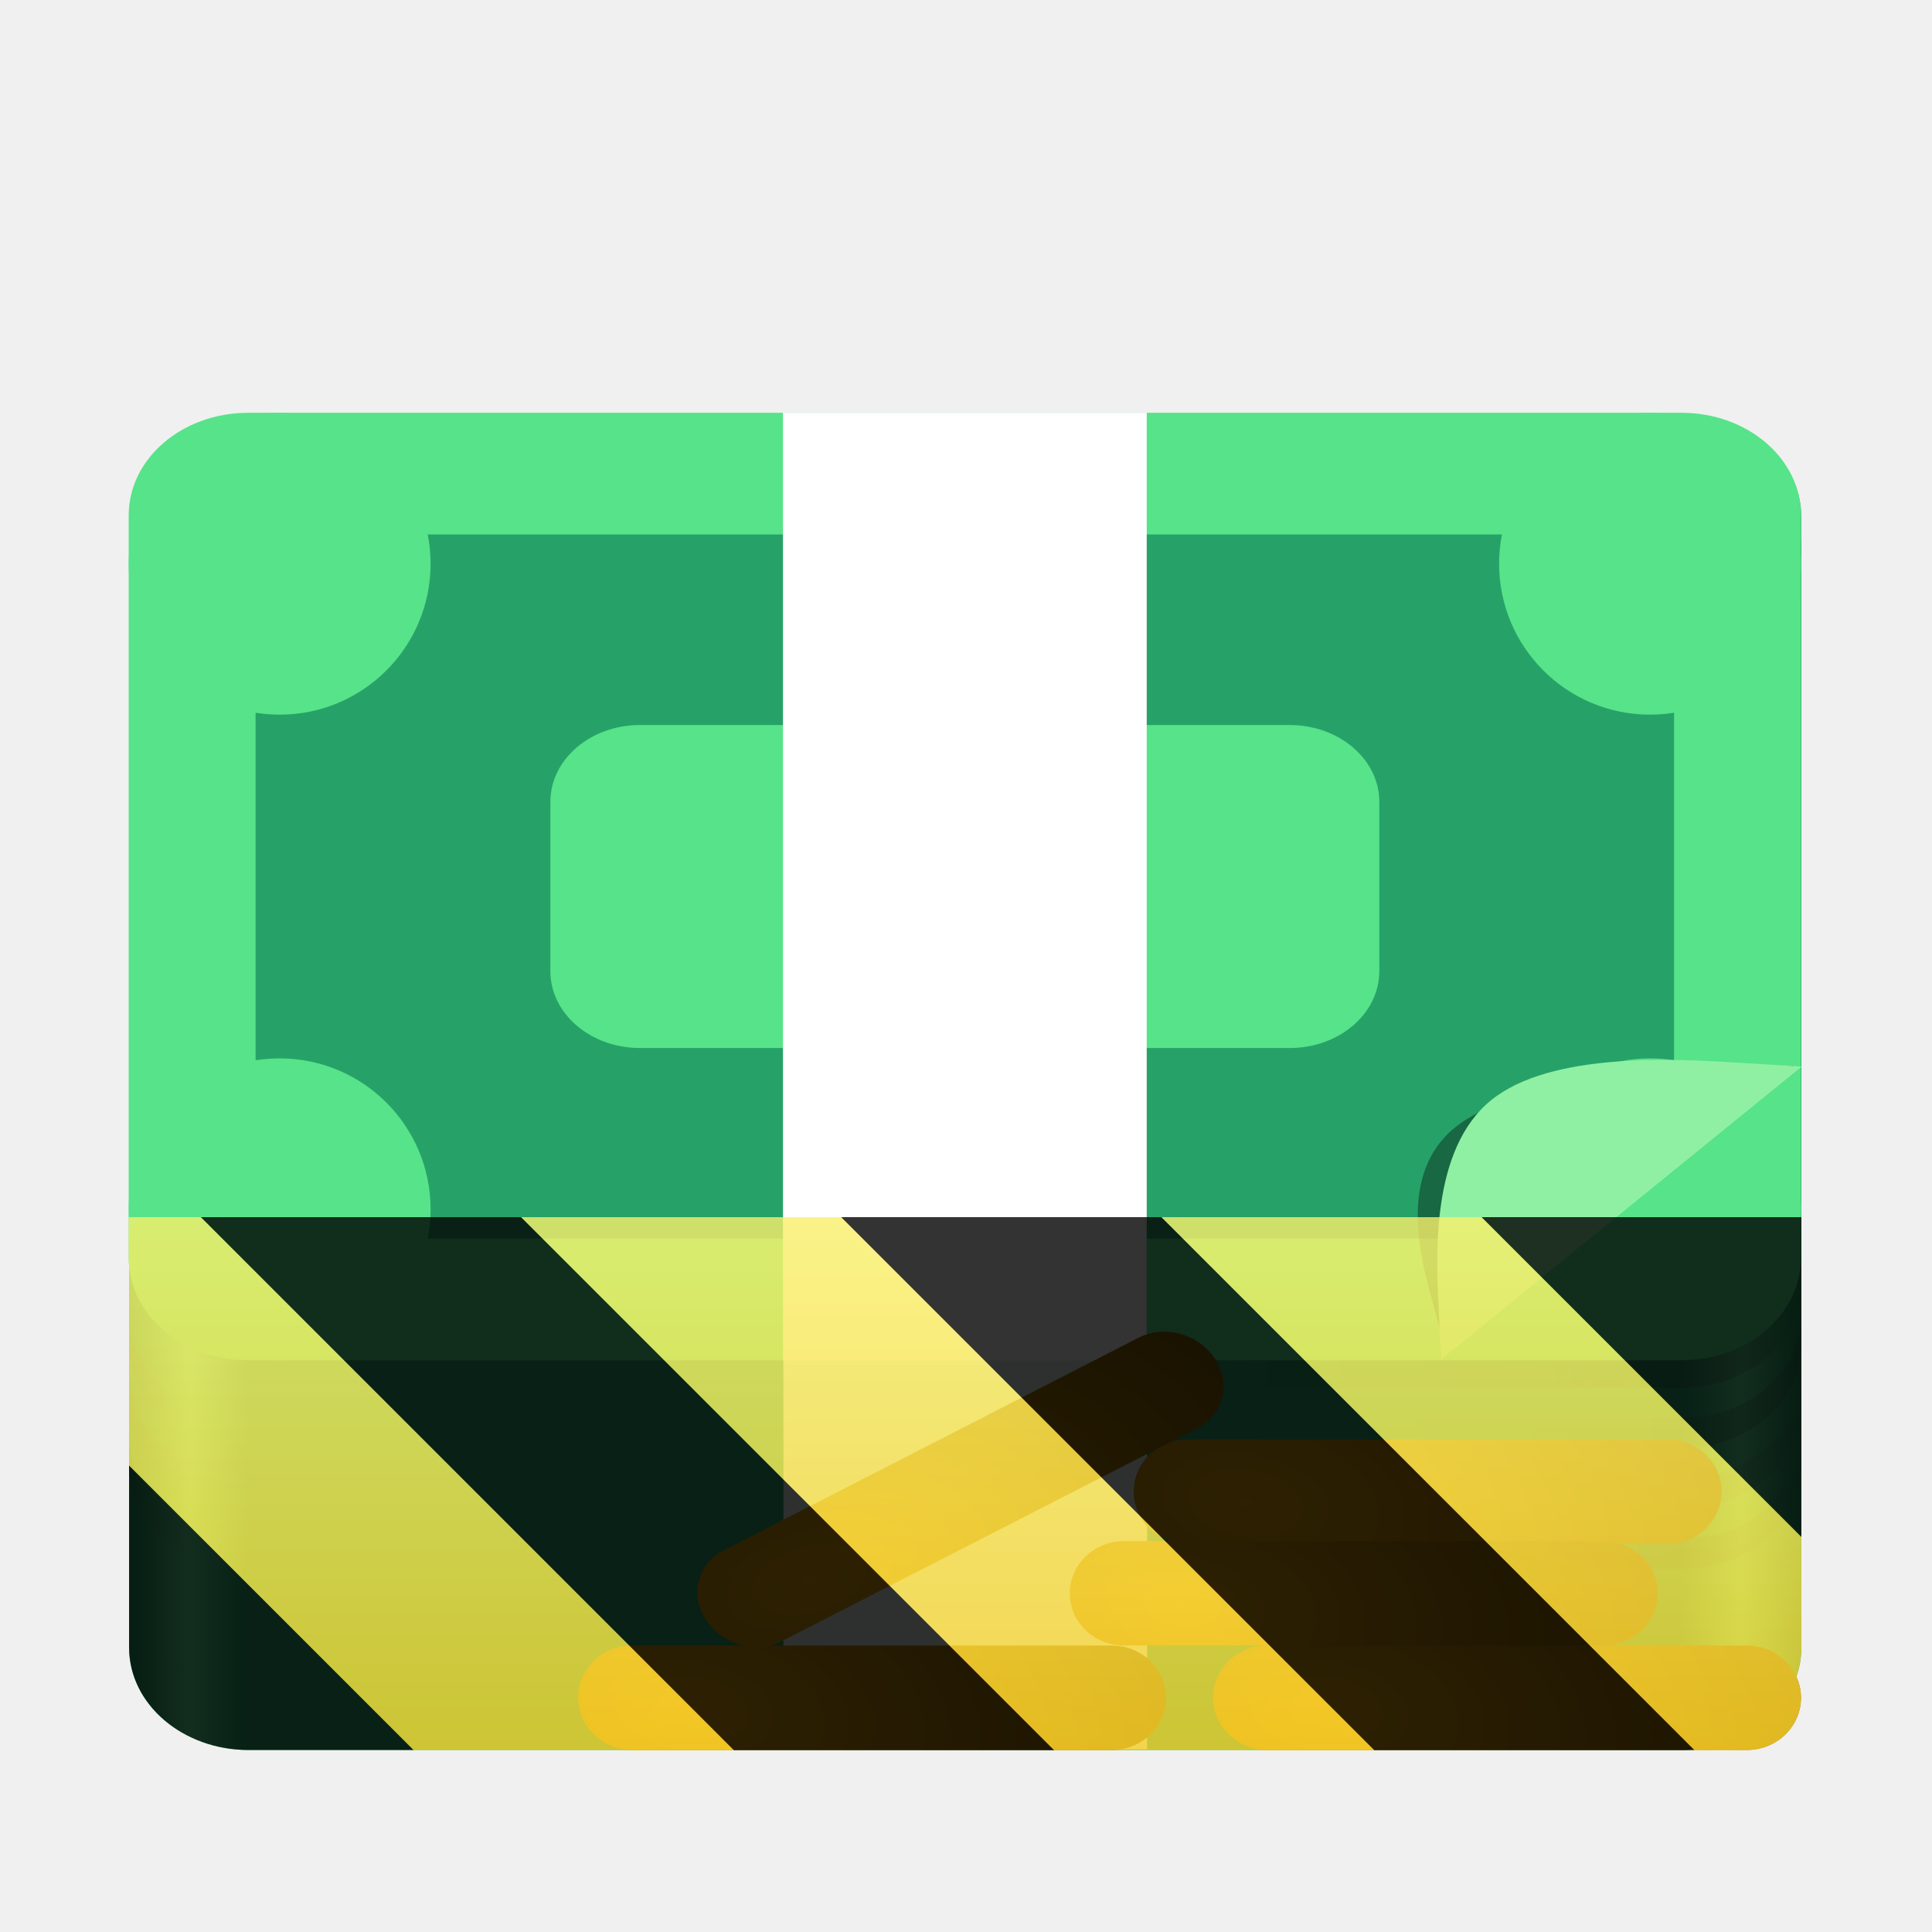
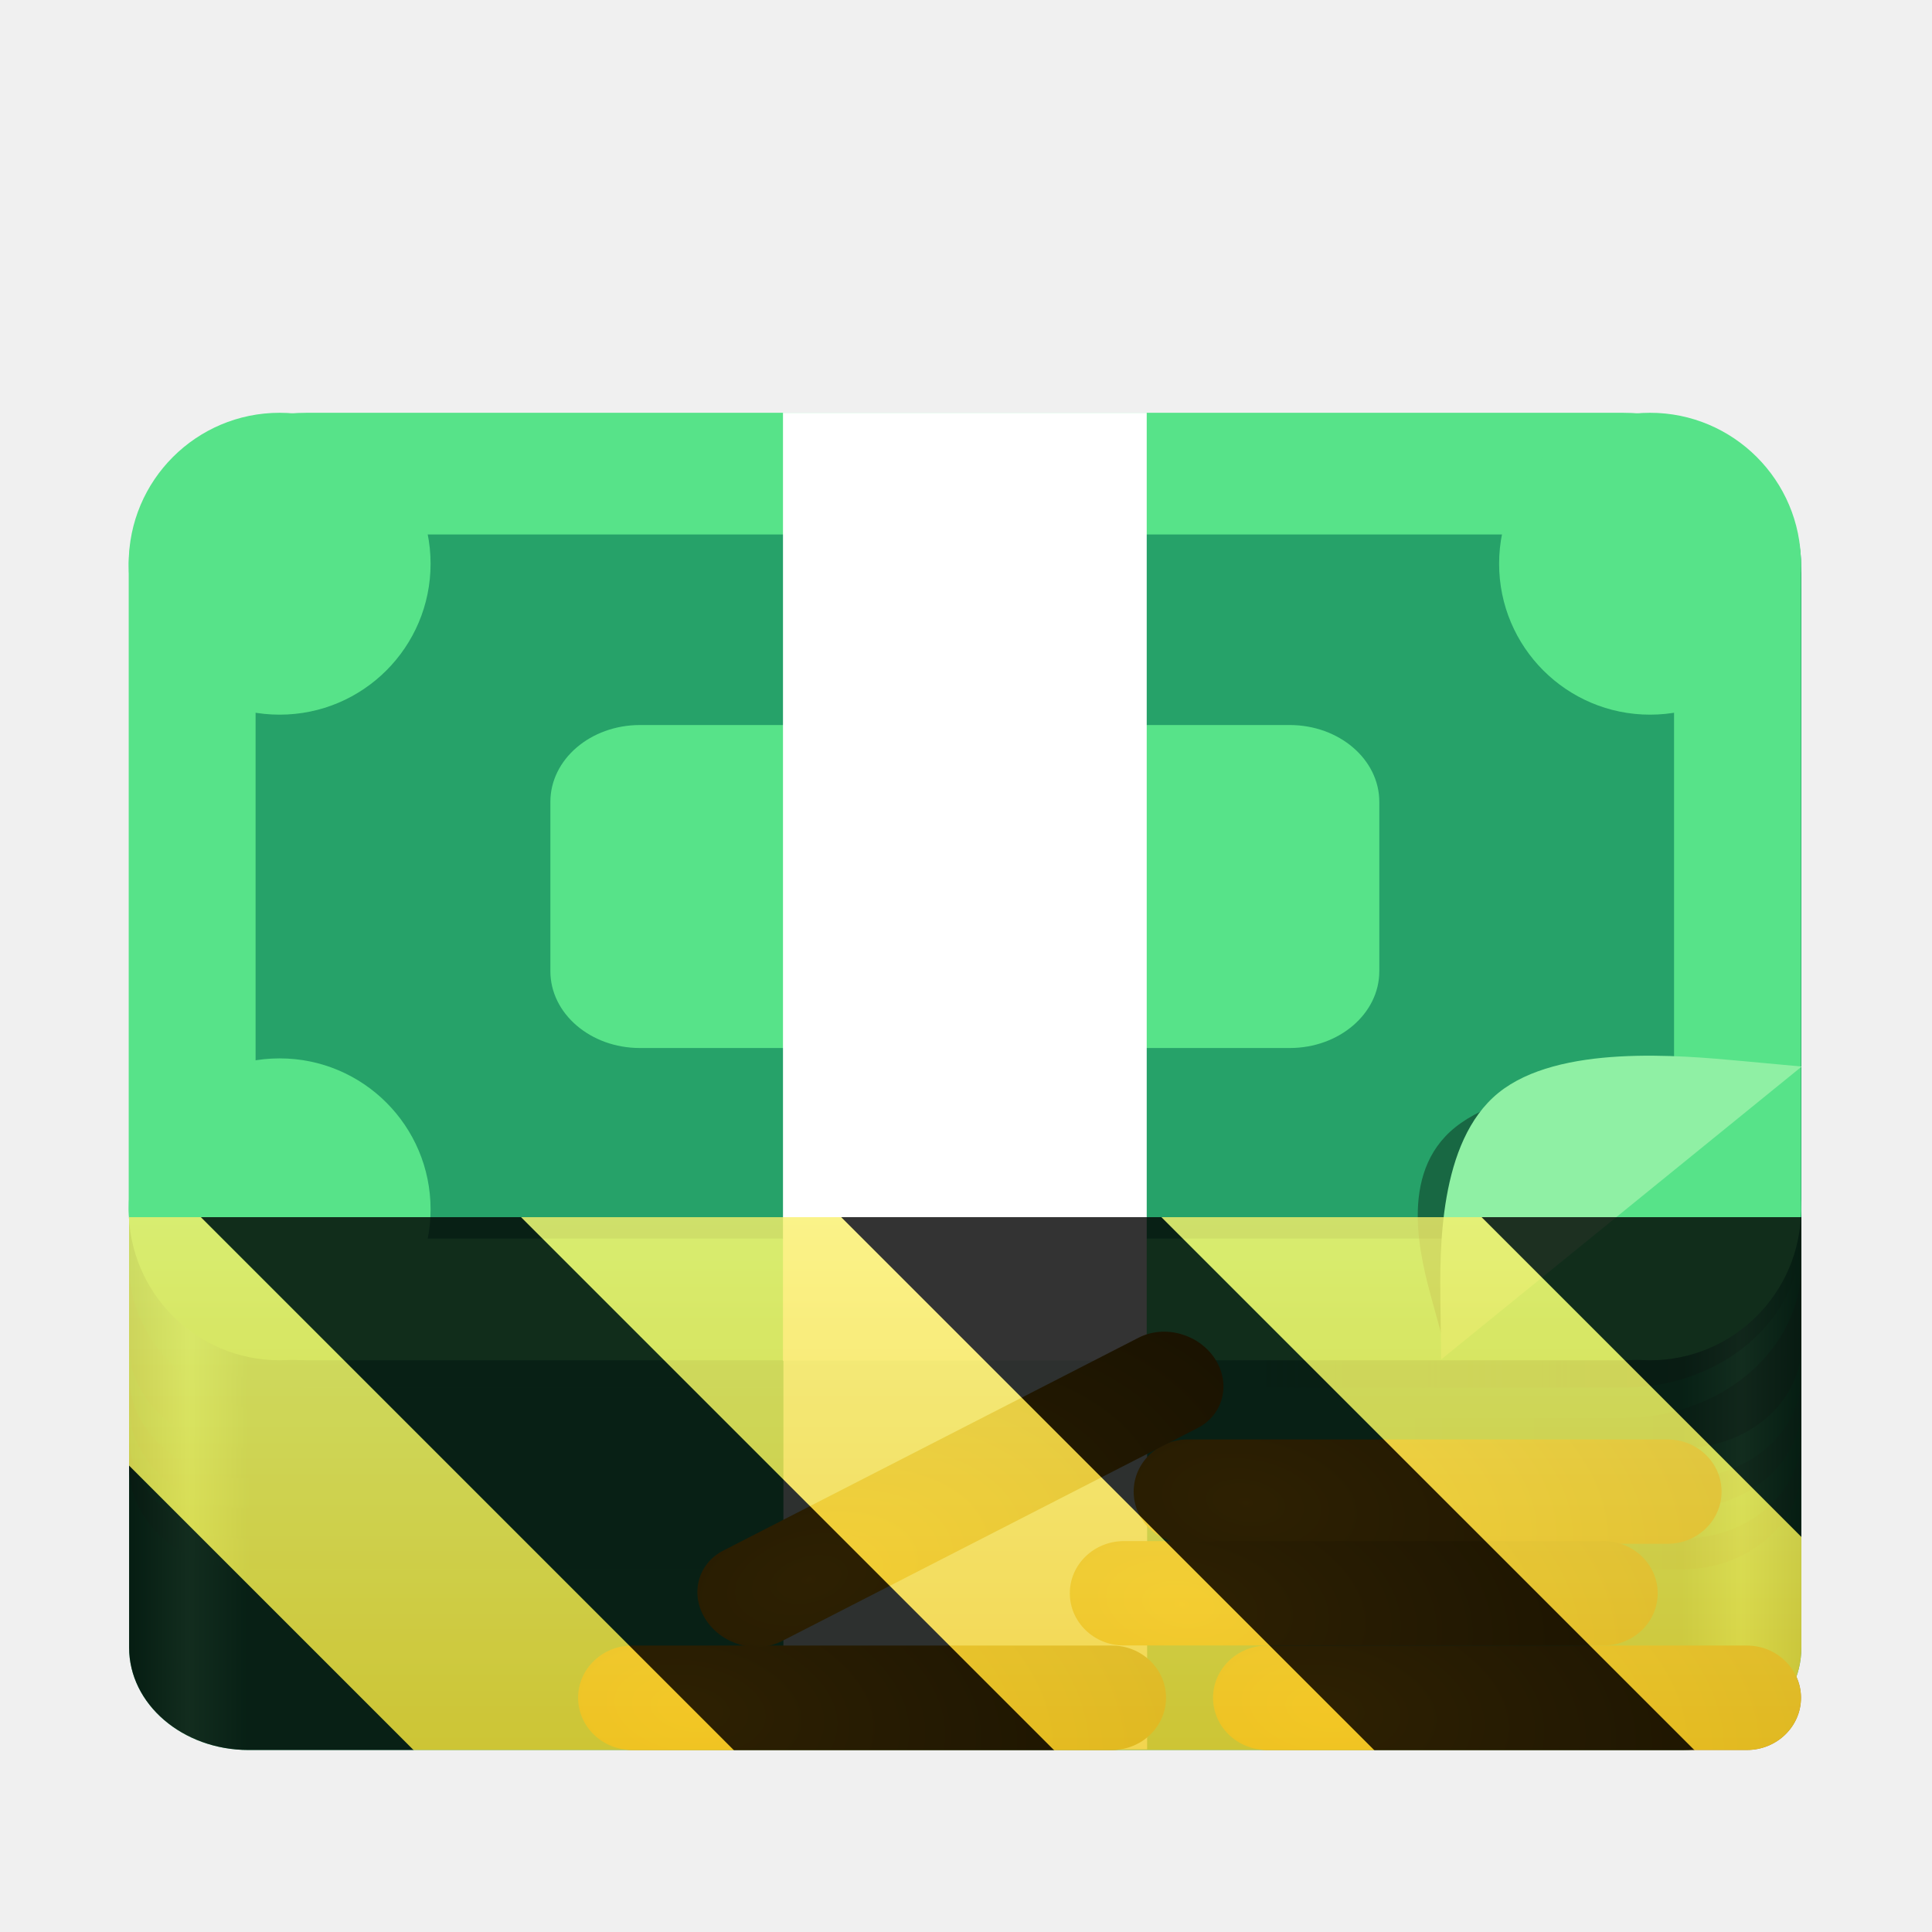
<svg xmlns="http://www.w3.org/2000/svg" xmlns:xlink="http://www.w3.org/1999/xlink" height="128px" viewBox="0 0 128 128" width="128px">
  <filter id="a" height="100%" width="100%" x="0%" y="0%">
    <feColorMatrix color-interpolation-filters="sRGB" values="0 0 0 0 1 0 0 0 0 1 0 0 0 0 1 0 0 0 1 0" />
  </filter>
  <linearGradient id="b" gradientUnits="userSpaceOnUse">
    <stop offset="0" stop-color="#1a915a" />
    <stop offset="0.036" stop-color="#5cdf97" />
    <stop offset="0.07" stop-color="#26a269" />
    <stop offset="0.929" stop-color="#26a269" />
    <stop offset="0.964" stop-color="#5cdf97" />
    <stop offset="1" stop-color="#1a915a" />
  </linearGradient>
  <linearGradient id="c" gradientTransform="matrix(0.247304 0 0 0.212061 -13.35709 211.239)" x1="88.596" x2="536.596" xlink:href="#b" y1="-449.394" y2="-449.394" />
-   <linearGradient id="d" gradientTransform="matrix(0.247304 0 0 0.212061 -13.35715 199.2445)" gradientUnits="userSpaceOnUse" x1="88.596" x2="536.596" y1="-449.394" y2="-449.394">
+   <linearGradient id="d" gradientTransform="matrix(0.247304 0 0 0.21217 -13.35715 199.3266)" gradientUnits="userSpaceOnUse" x1="88.596" x2="536.596" y1="-449.394" y2="-449.394">
    <stop offset="0" stop-color="#257f55" stop-opacity="0.82" />
    <stop offset="0.036" stop-color="#5cdf97" stop-opacity="0.82" />
    <stop offset="0.072" stop-color="#26a269" stop-opacity="0.82" />
    <stop offset="0.876" stop-color="#26a269" stop-opacity="0.82" />
    <stop offset="0.929" stop-color="#2a8b5f" stop-opacity="0.82" />
    <stop offset="0.964" stop-color="#59cb8c" stop-opacity="0.82" />
    <stop offset="1" stop-color="#258a5b" stop-opacity="0.82" />
  </linearGradient>
  <linearGradient id="e" gradientTransform="matrix(0.247304 0 0 0.212061 -13.35616 197.2418)" x1="88.596" x2="536.596" xlink:href="#b" y1="-449.394" y2="-449.394" />
  <linearGradient id="f" gradientTransform="matrix(0.247304 0 0 0.212061 -13.35712 195.2435)" gradientUnits="userSpaceOnUse" x1="88.596" x2="536.596" y1="-449.394" y2="-449.394">
    <stop offset="0" stop-color="#257f55" stop-opacity="0.82" />
    <stop offset="0.036" stop-color="#5cdf97" stop-opacity="0.82" />
    <stop offset="0.072" stop-color="#26a269" stop-opacity="0.82" />
    <stop offset="0.783" stop-color="#26a269" stop-opacity="0.82" />
    <stop offset="0.929" stop-color="#2a8b5f" stop-opacity="0.82" />
    <stop offset="0.964" stop-color="#59cb8c" stop-opacity="0.82" />
    <stop offset="1" stop-color="#258a5b" stop-opacity="0.82" />
  </linearGradient>
  <linearGradient id="g" gradientTransform="matrix(0.247304 0 0 0.212061 -13.35649 193.2403)" x1="88.596" x2="536.596" xlink:href="#b" y1="-449.394" y2="-449.394" />
  <linearGradient id="h" gradientTransform="matrix(0.247304 0 0 0.212061 -13.35682 191.2415)" gradientUnits="userSpaceOnUse" x1="88.596" x2="536.596" y1="-449.394" y2="-449.394">
    <stop offset="0" stop-color="#257f55" stop-opacity="0.82" />
    <stop offset="0.036" stop-color="#5cdf97" stop-opacity="0.82" />
    <stop offset="0.071" stop-color="#26a269" stop-opacity="0.82" />
    <stop offset="0.707" stop-color="#26a269" stop-opacity="0.82" />
    <stop offset="0.929" stop-color="#298f60" stop-opacity="0.82" />
    <stop offset="0.964" stop-color="#55ba83" stop-opacity="0.82" />
    <stop offset="1" stop-color="#257f55" stop-opacity="0.82" />
  </linearGradient>
  <linearGradient id="i" gradientTransform="matrix(0.247304 0 0 0.212061 -13.3567 189.2389)" x1="88.596" x2="536.596" xlink:href="#b" y1="-449.394" y2="-449.394" />
  <linearGradient id="j" gradientTransform="matrix(0.247304 0 0 0.212061 -13.3567 187.2394)" gradientUnits="userSpaceOnUse" x1="88.596" x2="536.596" y1="-449.394" y2="-449.394">
    <stop offset="0" stop-color="#1a915a" stop-opacity="0.82" />
    <stop offset="0.036" stop-color="#5cdf97" stop-opacity="0.82" />
    <stop offset="0.071" stop-color="#26a269" stop-opacity="0.82" />
    <stop offset="0.642" stop-color="#26a269" stop-opacity="0.82" />
    <stop offset="0.929" stop-color="#2f7555" stop-opacity="0.502" />
    <stop offset="0.964" stop-color="#55ba83" stop-opacity="0.82" />
    <stop offset="1" stop-color="#1a915a" stop-opacity="0.82" />
  </linearGradient>
  <linearGradient id="k" gradientUnits="userSpaceOnUse">
    <stop offset="0" stop-color="#e5a30a" />
    <stop offset="1" stop-color="#835e06" />
  </linearGradient>
  <radialGradient id="l" cx="-361.967" cy="279.617" gradientTransform="matrix(1.542278 0.241623 -0.146315 0.88012 681.6983 -59.09218)" r="21.206" xlink:href="#k" />
  <radialGradient id="m" cx="-361.967" cy="279.617" gradientTransform="matrix(1.542278 0.24163 -0.146315 0.880146 677.4642 -52.36117)" r="21.206" xlink:href="#k" />
  <radialGradient id="n" cx="-361.967" cy="279.617" gradientTransform="matrix(1.542278 0.241623 -0.146315 0.88012 686.9555 -45.4323)" r="21.206" xlink:href="#k" />
  <radialGradient id="o" cx="-361.967" cy="279.617" gradientTransform="matrix(1.542271 0.241625 -0.146315 0.880128 644.8869 -45.43421)" r="21.206" xlink:href="#k" />
  <radialGradient id="p" cx="-361.967" cy="279.617" gradientTransform="matrix(1.471742 -0.475316 0.368998 0.827151 483.1417 -298.688)" r="21.206" xlink:href="#k" />
  <clipPath id="q">
    <rect height="128" width="128" />
  </clipPath>
  <clipPath id="r">
    <rect height="128" width="128" />
  </clipPath>
  <mask id="s">
    <g filter="url(#a)">
      <g clip-path="url(#r)" filter="url(#a)">
        <g clip-path="url(#q)">
          <path d="m 16.465 51.473 h 94.969 c 4.367 0 7.91 3.039 7.91 6.785 v 50.895 c 0 3.75 -3.543 6.789 -7.91 6.789 h -94.969 c -4.367 0 -7.91 -3.039 -7.91 -6.789 v -50.895 c 0 -3.746 3.543 -6.785 7.91 -6.785 z m 0 0" fill="url(#c)" />
-           <path d="m 16.465 39.473 h 94.969 c 4.367 0 7.91 3.039 7.91 6.785 v 50.895 c 0 3.75 -3.543 6.785 -7.91 6.785 h -94.969 c -4.367 0 -7.91 -3.035 -7.91 -6.785 v -50.895 c 0 -3.746 3.543 -6.785 7.91 -6.785 z m 0 0" fill="url(#d)" />
+           <path d="m 16.465 39.473 h 94.969 c 4.367 0 7.91 3.039 7.91 6.785 v 50.93 c 0 3.746 -3.543 6.785 -7.91 6.785 h -94.969 c -4.367 0 -7.91 -3.039 -7.91 -6.785 v -50.93 c 0 -3.746 3.543 -6.785 7.91 -6.785 z m 0 0" fill="url(#d)" />
          <path d="m 16.465 37.473 h 94.969 c 4.367 0 7.91 3.039 7.91 6.785 v 50.895 c 0 3.75 -3.543 6.785 -7.91 6.785 h -94.969 c -4.367 0 -7.91 -3.035 -7.91 -6.785 v -50.895 c 0 -3.746 3.543 -6.785 7.91 -6.785 z m 0 0" fill="url(#e)" />
          <path d="m 16.465 35.473 h 94.969 c 4.367 0 7.91 3.039 7.91 6.785 v 50.895 c 0 3.75 -3.543 6.785 -7.91 6.785 h -94.969 c -4.367 0 -7.91 -3.035 -7.91 -6.785 v -50.895 c 0 -3.746 3.543 -6.785 7.91 -6.785 z m 0 0" fill="url(#f)" />
          <path d="m 16.465 33.473 h 94.969 c 4.367 0 7.91 3.039 7.91 6.785 v 50.895 c 0 3.75 -3.543 6.785 -7.91 6.785 h -94.969 c -4.367 0 -7.91 -3.035 -7.91 -6.785 v -50.895 c 0 -3.746 3.543 -6.785 7.91 -6.785 z m 0 0" fill="url(#g)" />
          <path d="m 16.465 31.473 h 94.969 c 4.367 0 7.91 3.039 7.91 6.785 v 50.895 c 0 3.746 -3.543 6.785 -7.91 6.785 h -94.969 c -4.367 0 -7.91 -3.039 -7.91 -6.785 v -50.895 c 0 -3.746 3.543 -6.785 7.91 -6.785 z m 0 0" fill="url(#h)" />
-           <path d="m 16.465 29.473 h 94.969 c 4.367 0 7.91 3.039 7.91 6.785 v 50.895 c 0 3.746 -3.543 6.785 -7.91 6.785 h -94.969 c -4.367 0 -7.91 -3.039 -7.91 -6.785 v -50.895 c 0 -3.746 3.543 -6.785 7.91 -6.785 z m 0 0" fill="url(#i)" />
-           <path d="m 16.465 27.473 h 94.969 c 4.367 0 7.91 3.035 7.91 6.785 v 50.895 c 0 3.746 -3.543 6.785 -7.91 6.785 h -94.969 c -4.367 0 -7.91 -3.039 -7.91 -6.785 v -50.895 c 0 -3.75 3.543 -6.785 7.91 -6.785 z m 0 0" fill="url(#j)" />
-           <path d="m 16.441 27.348 h 94.965 c 4.371 0 7.914 3.039 7.914 6.789 v 49.195 c 0 3.75 -3.543 6.789 -7.914 6.789 h -94.965 c -4.371 0 -7.914 -3.039 -7.914 -6.789 v -49.195 c 0 -3.75 3.543 -6.789 7.914 -6.789 z m 0 0" fill="#57e389" />
+           <path d="m 20.363 29.473 h 87.172 c 6.523 0 11.809 4.531 11.809 10.125 v 44.215 c 0 5.594 -5.285 10.125 -11.809 10.125 h -87.172 c -6.523 0 -11.809 -4.531 -11.809 -10.125 v -44.215 c 0 -5.594 5.285 -10.125 11.809 -10.125 z m 0 0" fill="url(#i)" />
+           <path d="m 20.363 27.473 h 87.172 c 6.523 0 11.809 4.531 11.809 10.125 v 44.215 c 0 5.594 -5.285 10.125 -11.809 10.125 h -87.172 c -6.523 0 -11.809 -4.531 -11.809 -10.125 v -44.215 c 0 -5.594 5.285 -10.125 11.809 -10.125 z m 0 0" fill="url(#j)" />
+           <path d="m 20.336 27.348 h 87.172 c 6.523 0 11.812 4.535 11.812 10.129 v 42.516 c 0 5.594 -5.289 10.129 -11.812 10.129 h -87.172 c -6.523 0 -11.809 -4.535 -11.809 -10.129 v -42.516 c 0 -5.594 5.285 -10.129 11.809 -10.129 z m 0 0" fill="#57e389" />
          <path d="m 22.871 35.41 h 82.105 c 3.277 0 5.934 2.277 5.934 5.086 v 36.473 c 0 2.812 -2.656 5.09 -5.934 5.09 h -82.105 c -3.277 0 -5.938 -2.277 -5.938 -5.09 v -36.473 c 0 -2.809 2.66 -5.086 5.938 -5.086 z m 0 0" fill="#26a269" />
          <path d="m 28.527 37.348 c 0 5.523 -4.477 10 -10 10 c -5.523 0 -10 -4.477 -10 -10 c 0 -5.52 4.477 -10 10 -10 c 5.523 0 10 4.48 10 10 z m 0 0" fill="#57e389" />
          <path d="m 119.32 37.348 c 0 5.523 -4.48 10 -10 10 c -5.523 0 -10 -4.477 -10 -10 c 0 -5.52 4.477 -10 10 -10 c 5.52 0 10 4.48 10 10 z m 0 0" fill="#57e389" />
          <path d="m 119.32 80.121 c 0 5.52 -4.48 10 -10 10 c -5.523 0 -10 -4.48 -10 -10 c 0 -5.523 4.477 -10 10 -10 c 5.52 0 10 4.477 10 10 z m 0 0" fill="#57e389" />
          <path d="m 28.527 80.121 c 0 5.52 -4.477 10 -10 10 c -5.523 0 -10 -4.48 -10 -10 c 0 -5.523 4.477 -10 10 -10 c 5.523 0 10 4.477 10 10 z m 0 0" fill="#57e389" />
          <path d="m 95.695 89.129 l -0.781 -2.84 c -0.781 -2.844 -2.348 -8.527 1.512 -11.613 c 3.855 -3.086 13.137 -3.574 17.777 -3.816 l 4.637 -0.242" fill-opacity="0.361" />
-           <path d="m 95.48 90.066 l -0.168 -3.484 c -0.168 -3.484 -0.508 -10.453 3.477 -13.688 c 3.98 -3.234 12.281 -2.734 16.43 -2.484 l 4.152 0.25" fill="#8ff0a4" />
+           <path d="m 95.48 90.066 l -0.047 -3.605 c -0.047 -3.605 -0.141 -10.82 3.84 -14.055 c 3.984 -3.234 12.039 -2.488 16.07 -2.117 l 4.027 0.371" fill="#8ff0a4" />
          <path d="m 42.398 48.035 h 43.047 c 3.281 0 5.938 2.281 5.938 5.09 v 11.219 c 0 2.809 -2.656 5.09 -5.938 5.09 h -43.047 c -3.277 0 -5.934 -2.281 -5.934 -5.09 v -11.219 c 0 -2.809 2.656 -5.09 5.934 -5.09 z m 0 0" fill="#57e389" />
          <path d="m 51.875 27.348 h 24.098 v 62.809 h -24.098 z m 0 0" fill="#ffffff" />
          <path d="m 51.902 115.898 h 24.098 v -25.762 h -24.098 z m 0 0" fill="#ffffff" fill-opacity="0.851" />
          <path d="m 78.691 95.367 h 31.789 c 1.977 0 3.578 1.547 3.578 3.457 c 0 1.91 -1.602 3.457 -3.578 3.457 h -31.789 c -1.98 0 -3.582 -1.547 -3.582 -3.457 c 0 -1.91 1.605 -3.457 3.582 -3.457 z m 0 0" fill="url(#l)" />
          <path d="m 74.457 102.102 h 31.789 c 1.977 0 3.582 1.551 3.582 3.457 c 0 1.91 -1.605 3.457 -3.582 3.457 h -31.789 c -1.977 0 -3.578 -1.547 -3.578 -3.457 c -0.004 -1.906 1.602 -3.457 3.578 -3.457 z m 0 0" fill="url(#m)" />
          <path d="m 83.949 109.023 h 31.789 c 1.977 0 3.582 1.551 3.582 3.461 c 0 1.906 -1.605 3.457 -3.582 3.457 h -31.789 c -1.977 0 -3.582 -1.551 -3.582 -3.457 c 0 -1.91 1.605 -3.461 3.582 -3.461 z m 0 0" fill="url(#n)" />
          <path d="m 41.883 109.023 h 31.789 c 1.977 0 3.582 1.547 3.582 3.457 c 0 1.91 -1.605 3.461 -3.582 3.461 h -31.789 c -1.977 0 -3.582 -1.551 -3.582 -3.461 c 0 -1.91 1.605 -3.457 3.582 -3.457 z m 0 0" fill="url(#o)" />
          <path d="m 47.918 102.73 l 27.527 -14.109 c 1.715 -0.875 3.977 -0.246 5.051 1.406 c 1.074 1.652 0.559 3.707 -1.152 4.586 l -27.531 14.109 c -1.711 0.875 -3.973 0.246 -5.047 -1.406 c -1.078 -1.656 -0.559 -3.707 1.152 -4.586 z m 0 0" fill="url(#p)" />
        </g>
      </g>
    </g>
  </mask>
  <mask id="t">
    <g filter="url(#a)">
      <rect fill-opacity="0.8" height="184.32" width="184.32" x="-28.16" y="-28.16" />
    </g>
  </mask>
  <linearGradient id="u" gradientTransform="matrix(0 0.37 -0.98462 0 295.385 -30.36)" gradientUnits="userSpaceOnUse" x1="300" x2="428" y1="235" y2="235">
    <stop offset="0" stop-color="#f9f06b" />
    <stop offset="1" stop-color="#f5c211" />
  </linearGradient>
  <clipPath id="v">
    <rect height="128" width="128" />
  </clipPath>
  <clipPath id="w">
    <rect height="128" width="128" />
  </clipPath>
  <path d="m 16.465 51.473 h 94.969 c 4.367 0 7.91 3.039 7.91 6.785 v 50.895 c 0 3.75 -3.543 6.789 -7.91 6.789 h -94.969 c -4.367 0 -7.91 -3.039 -7.91 -6.789 v -50.895 c 0 -3.746 3.543 -6.785 7.91 -6.785 z m 0 0" fill="url(#c)" />
-   <path d="m 16.465 39.473 h 94.969 c 4.367 0 7.91 3.039 7.91 6.785 v 50.895 c 0 3.75 -3.543 6.785 -7.91 6.785 h -94.969 c -4.367 0 -7.91 -3.035 -7.91 -6.785 v -50.895 c 0 -3.746 3.543 -6.785 7.91 -6.785 z m 0 0" fill="url(#d)" />
+   <path d="m 16.465 39.473 h 94.969 c 4.367 0 7.91 3.039 7.91 6.785 v 50.93 c 0 3.746 -3.543 6.785 -7.91 6.785 h -94.969 c -4.367 0 -7.91 -3.039 -7.91 -6.785 v -50.93 c 0 -3.746 3.543 -6.785 7.91 -6.785 z m 0 0" fill="url(#d)" />
  <path d="m 16.465 37.473 h 94.969 c 4.367 0 7.91 3.039 7.91 6.785 v 50.895 c 0 3.75 -3.543 6.785 -7.91 6.785 h -94.969 c -4.367 0 -7.91 -3.035 -7.91 -6.785 v -50.895 c 0 -3.746 3.543 -6.785 7.91 -6.785 z m 0 0" fill="url(#e)" />
  <path d="m 16.465 35.473 h 94.969 c 4.367 0 7.91 3.039 7.91 6.785 v 50.895 c 0 3.75 -3.543 6.785 -7.91 6.785 h -94.969 c -4.367 0 -7.91 -3.035 -7.91 -6.785 v -50.895 c 0 -3.746 3.543 -6.785 7.91 -6.785 z m 0 0" fill="url(#f)" />
  <path d="m 16.465 33.473 h 94.969 c 4.367 0 7.91 3.039 7.91 6.785 v 50.895 c 0 3.75 -3.543 6.785 -7.91 6.785 h -94.969 c -4.367 0 -7.91 -3.035 -7.91 -6.785 v -50.895 c 0 -3.746 3.543 -6.785 7.91 -6.785 z m 0 0" fill="url(#g)" />
  <path d="m 16.465 31.473 h 94.969 c 4.367 0 7.91 3.039 7.91 6.785 v 50.895 c 0 3.746 -3.543 6.785 -7.91 6.785 h -94.969 c -4.367 0 -7.91 -3.039 -7.91 -6.785 v -50.895 c 0 -3.746 3.543 -6.785 7.91 -6.785 z m 0 0" fill="url(#h)" />
-   <path d="m 16.465 29.473 h 94.969 c 4.367 0 7.91 3.039 7.91 6.785 v 50.895 c 0 3.746 -3.543 6.785 -7.91 6.785 h -94.969 c -4.367 0 -7.91 -3.039 -7.91 -6.785 v -50.895 c 0 -3.746 3.543 -6.785 7.91 -6.785 z m 0 0" fill="url(#i)" />
-   <path d="m 16.465 27.473 h 94.969 c 4.367 0 7.91 3.035 7.91 6.785 v 50.895 c 0 3.746 -3.543 6.785 -7.91 6.785 h -94.969 c -4.367 0 -7.91 -3.039 -7.91 -6.785 v -50.895 c 0 -3.75 3.543 -6.785 7.91 -6.785 z m 0 0" fill="url(#j)" />
-   <path d="m 16.441 27.348 h 94.965 c 4.371 0 7.914 3.039 7.914 6.789 v 49.195 c 0 3.75 -3.543 6.789 -7.914 6.789 h -94.965 c -4.371 0 -7.914 -3.039 -7.914 -6.789 v -49.195 c 0 -3.75 3.543 -6.789 7.914 -6.789 z m 0 0" fill="#57e389" />
+   <path d="m 20.363 29.473 h 87.172 c 6.523 0 11.809 4.531 11.809 10.125 v 44.215 c 0 5.594 -5.285 10.125 -11.809 10.125 h -87.172 c -6.523 0 -11.809 -4.531 -11.809 -10.125 v -44.215 c 0 -5.594 5.285 -10.125 11.809 -10.125 z m 0 0" fill="url(#i)" />
+   <path d="m 20.363 27.473 h 87.172 c 6.523 0 11.809 4.531 11.809 10.125 v 44.215 c 0 5.594 -5.285 10.125 -11.809 10.125 h -87.172 c -6.523 0 -11.809 -4.531 -11.809 -10.125 v -44.215 c 0 -5.594 5.285 -10.125 11.809 -10.125 z m 0 0" fill="url(#j)" />
+   <path d="m 20.336 27.348 h 87.172 c 6.523 0 11.812 4.535 11.812 10.129 v 42.516 c 0 5.594 -5.289 10.129 -11.812 10.129 h -87.172 c -6.523 0 -11.809 -4.535 -11.809 -10.129 v -42.516 c 0 -5.594 5.285 -10.129 11.809 -10.129 z m 0 0" fill="#57e389" />
  <path d="m 22.871 35.41 h 82.105 c 3.277 0 5.934 2.277 5.934 5.086 v 36.473 c 0 2.812 -2.656 5.09 -5.934 5.09 h -82.105 c -3.277 0 -5.938 -2.277 -5.938 -5.09 v -36.473 c 0 -2.809 2.66 -5.086 5.938 -5.086 z m 0 0" fill="#26a269" />
  <g fill="#57e389">
    <path d="m 28.527 37.348 c 0 5.523 -4.477 10 -10 10 c -5.523 0 -10 -4.477 -10 -10 c 0 -5.52 4.477 -10 10 -10 c 5.523 0 10 4.48 10 10 z m 0 0" />
    <path d="m 119.32 37.348 c 0 5.523 -4.48 10 -10 10 c -5.523 0 -10 -4.477 -10 -10 c 0 -5.52 4.477 -10 10 -10 c 5.52 0 10 4.48 10 10 z m 0 0" />
    <path d="m 119.32 80.121 c 0 5.52 -4.48 10 -10 10 c -5.523 0 -10 -4.48 -10 -10 c 0 -5.523 4.477 -10 10 -10 c 5.52 0 10 4.477 10 10 z m 0 0" />
    <path d="m 28.527 80.121 c 0 5.52 -4.477 10 -10 10 c -5.523 0 -10 -4.48 -10 -10 c 0 -5.523 4.477 -10 10 -10 c 5.523 0 10 4.477 10 10 z m 0 0" />
  </g>
  <path d="m 95.695 89.129 l -0.781 -2.84 c -0.781 -2.844 -2.348 -8.527 1.512 -11.613 c 3.855 -3.086 13.137 -3.574 17.777 -3.816 l 4.637 -0.242" fill-opacity="0.361" />
-   <path d="m 95.48 90.066 l -0.168 -3.484 c -0.168 -3.484 -0.508 -10.453 3.477 -13.688 c 3.98 -3.234 12.281 -2.734 16.43 -2.484 l 4.152 0.25" fill="#8ff0a4" />
+   <path d="m 95.48 90.066 l -0.047 -3.605 c -0.047 -3.605 -0.141 -10.82 3.84 -14.055 c 3.984 -3.234 12.039 -2.488 16.07 -2.117 l 4.027 0.371" fill="#8ff0a4" />
  <path d="m 42.398 48.035 h 43.047 c 3.281 0 5.938 2.281 5.938 5.09 v 11.219 c 0 2.809 -2.656 5.09 -5.938 5.09 h -43.047 c -3.277 0 -5.934 -2.281 -5.934 -5.09 v -11.219 c 0 -2.809 2.656 -5.09 5.934 -5.09 z m 0 0" fill="#57e389" />
  <path d="m 51.875 27.348 h 24.098 v 62.809 h -24.098 z m 0 0" fill="#ffffff" />
  <path d="m 51.902 115.898 h 24.098 v -25.762 h -24.098 z m 0 0" fill="#ffffff" fill-opacity="0.851" />
  <path d="m 78.691 95.367 h 31.789 c 1.977 0 3.578 1.547 3.578 3.457 c 0 1.91 -1.602 3.457 -3.578 3.457 h -31.789 c -1.98 0 -3.582 -1.547 -3.582 -3.457 c 0 -1.91 1.605 -3.457 3.582 -3.457 z m 0 0" fill="url(#l)" />
  <path d="m 74.457 102.102 h 31.789 c 1.977 0 3.582 1.551 3.582 3.457 c 0 1.91 -1.605 3.457 -3.582 3.457 h -31.789 c -1.977 0 -3.578 -1.547 -3.578 -3.457 c -0.004 -1.906 1.602 -3.457 3.578 -3.457 z m 0 0" fill="url(#m)" />
  <path d="m 83.949 109.023 h 31.789 c 1.977 0 3.582 1.551 3.582 3.461 c 0 1.906 -1.605 3.457 -3.582 3.457 h -31.789 c -1.977 0 -3.582 -1.551 -3.582 -3.457 c 0 -1.91 1.605 -3.461 3.582 -3.461 z m 0 0" fill="url(#n)" />
  <path d="m 41.883 109.023 h 31.789 c 1.977 0 3.582 1.547 3.582 3.457 c 0 1.91 -1.605 3.461 -3.582 3.461 h -31.789 c -1.977 0 -3.582 -1.551 -3.582 -3.461 c 0 -1.91 1.605 -3.457 3.582 -3.457 z m 0 0" fill="url(#o)" />
  <path d="m 47.918 102.73 l 27.527 -14.109 c 1.715 -0.875 3.977 -0.246 5.051 1.406 c 1.074 1.652 0.559 3.707 -1.152 4.586 l -27.531 14.109 c -1.711 0.875 -3.973 0.246 -5.047 -1.406 c -1.078 -1.656 -0.559 -3.707 1.152 -4.586 z m 0 0" fill="url(#p)" />
  <g mask="url(#s)">
    <g clip-path="url(#w)">
      <g mask="url(#t)">
        <g clip-path="url(#v)">
          <path d="m 128 80.641 v 47.359 h -128 v -47.359 z m 0 0" fill="url(#u)" />
          <path d="m 13.309 80.641 l 47.355 47.359 h 21.215 l -47.359 -47.359 z m 42.422 0 l 47.363 47.359 h 21.215 l -47.363 -47.359 z m 42.43 0 l 29.84 29.84 v -21.211 l -8.629 -8.629 z m -98.16 7.906 v 21.215 l 18.238 18.238 h 21.215 z m 0 0" />
        </g>
      </g>
    </g>
  </g>
</svg>
